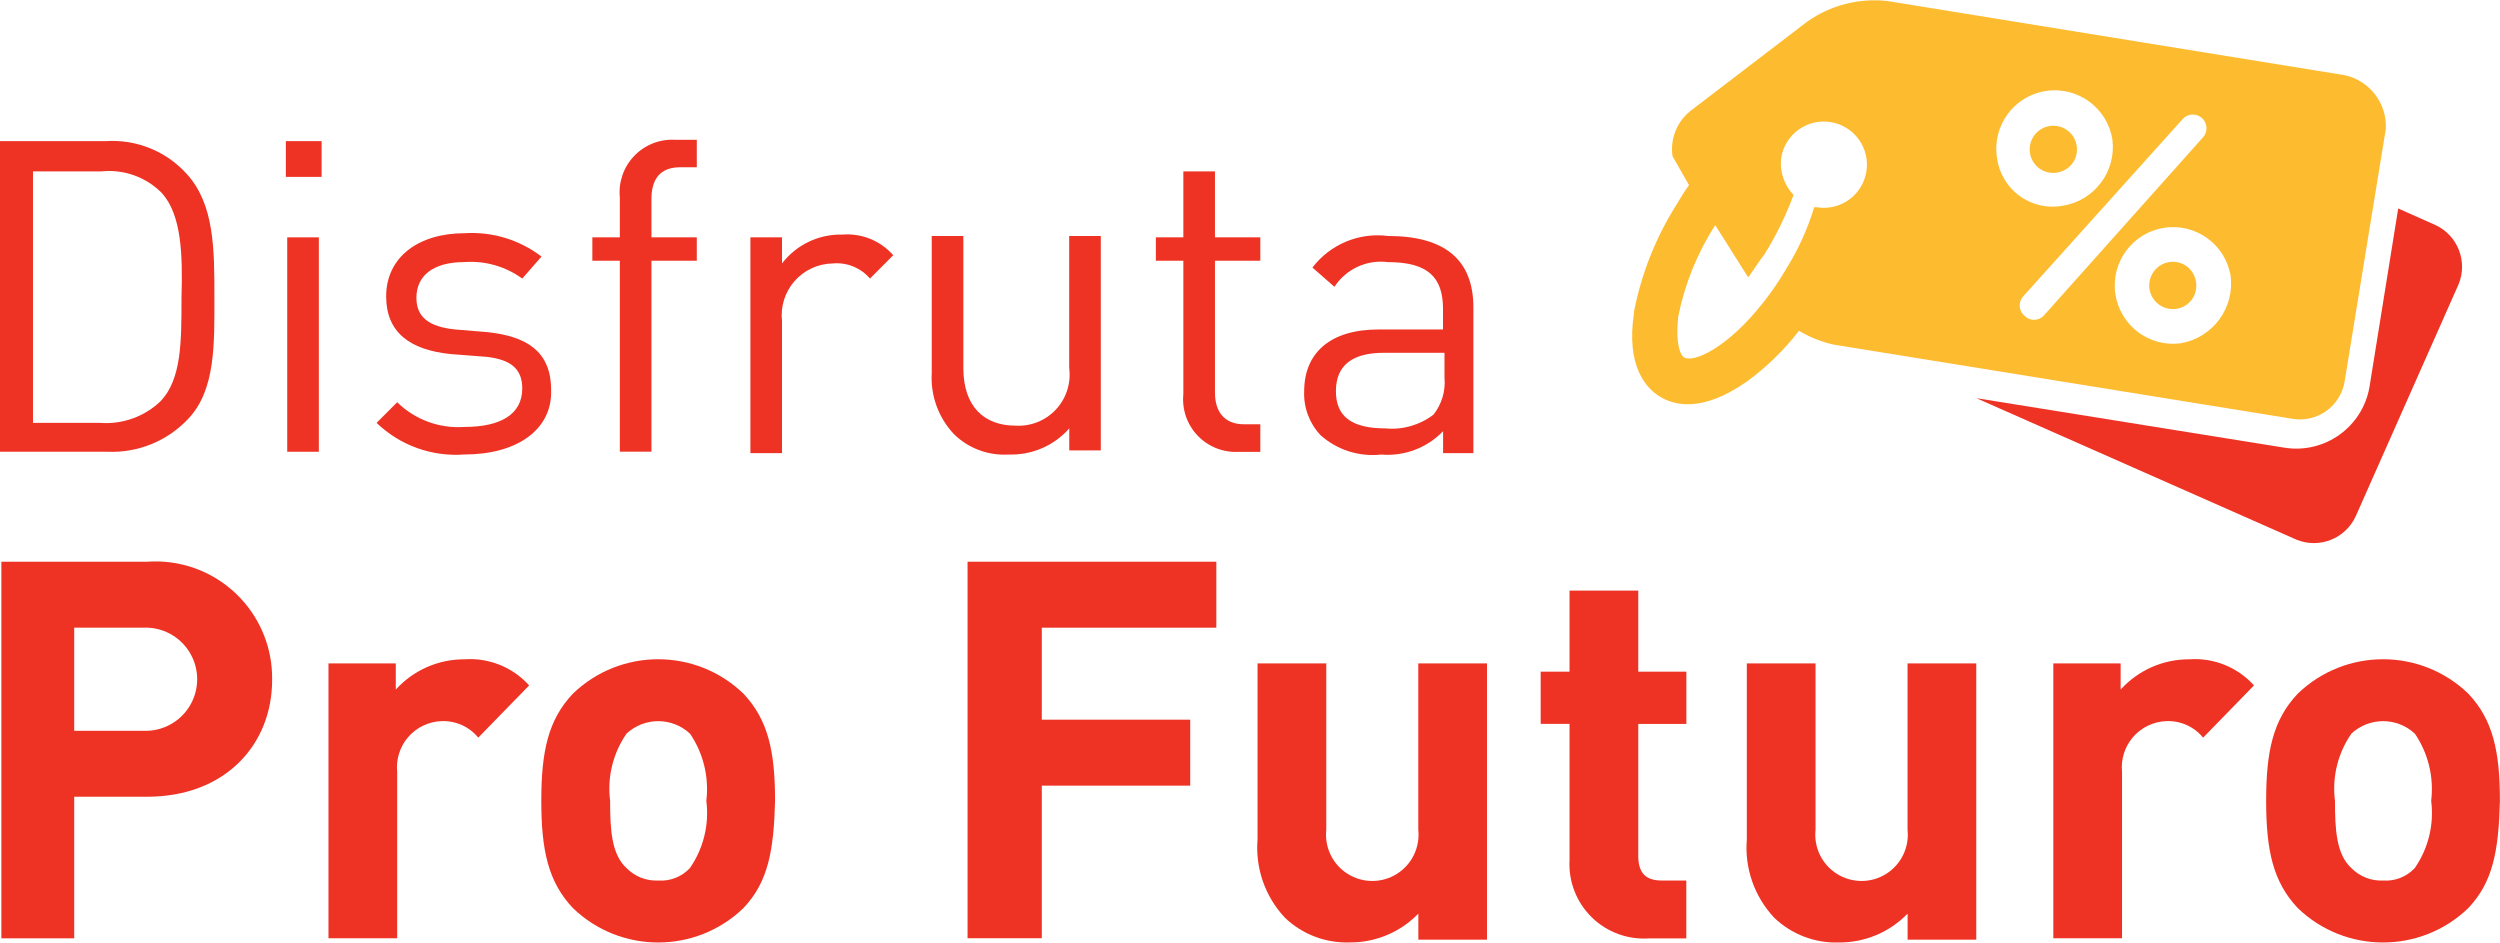
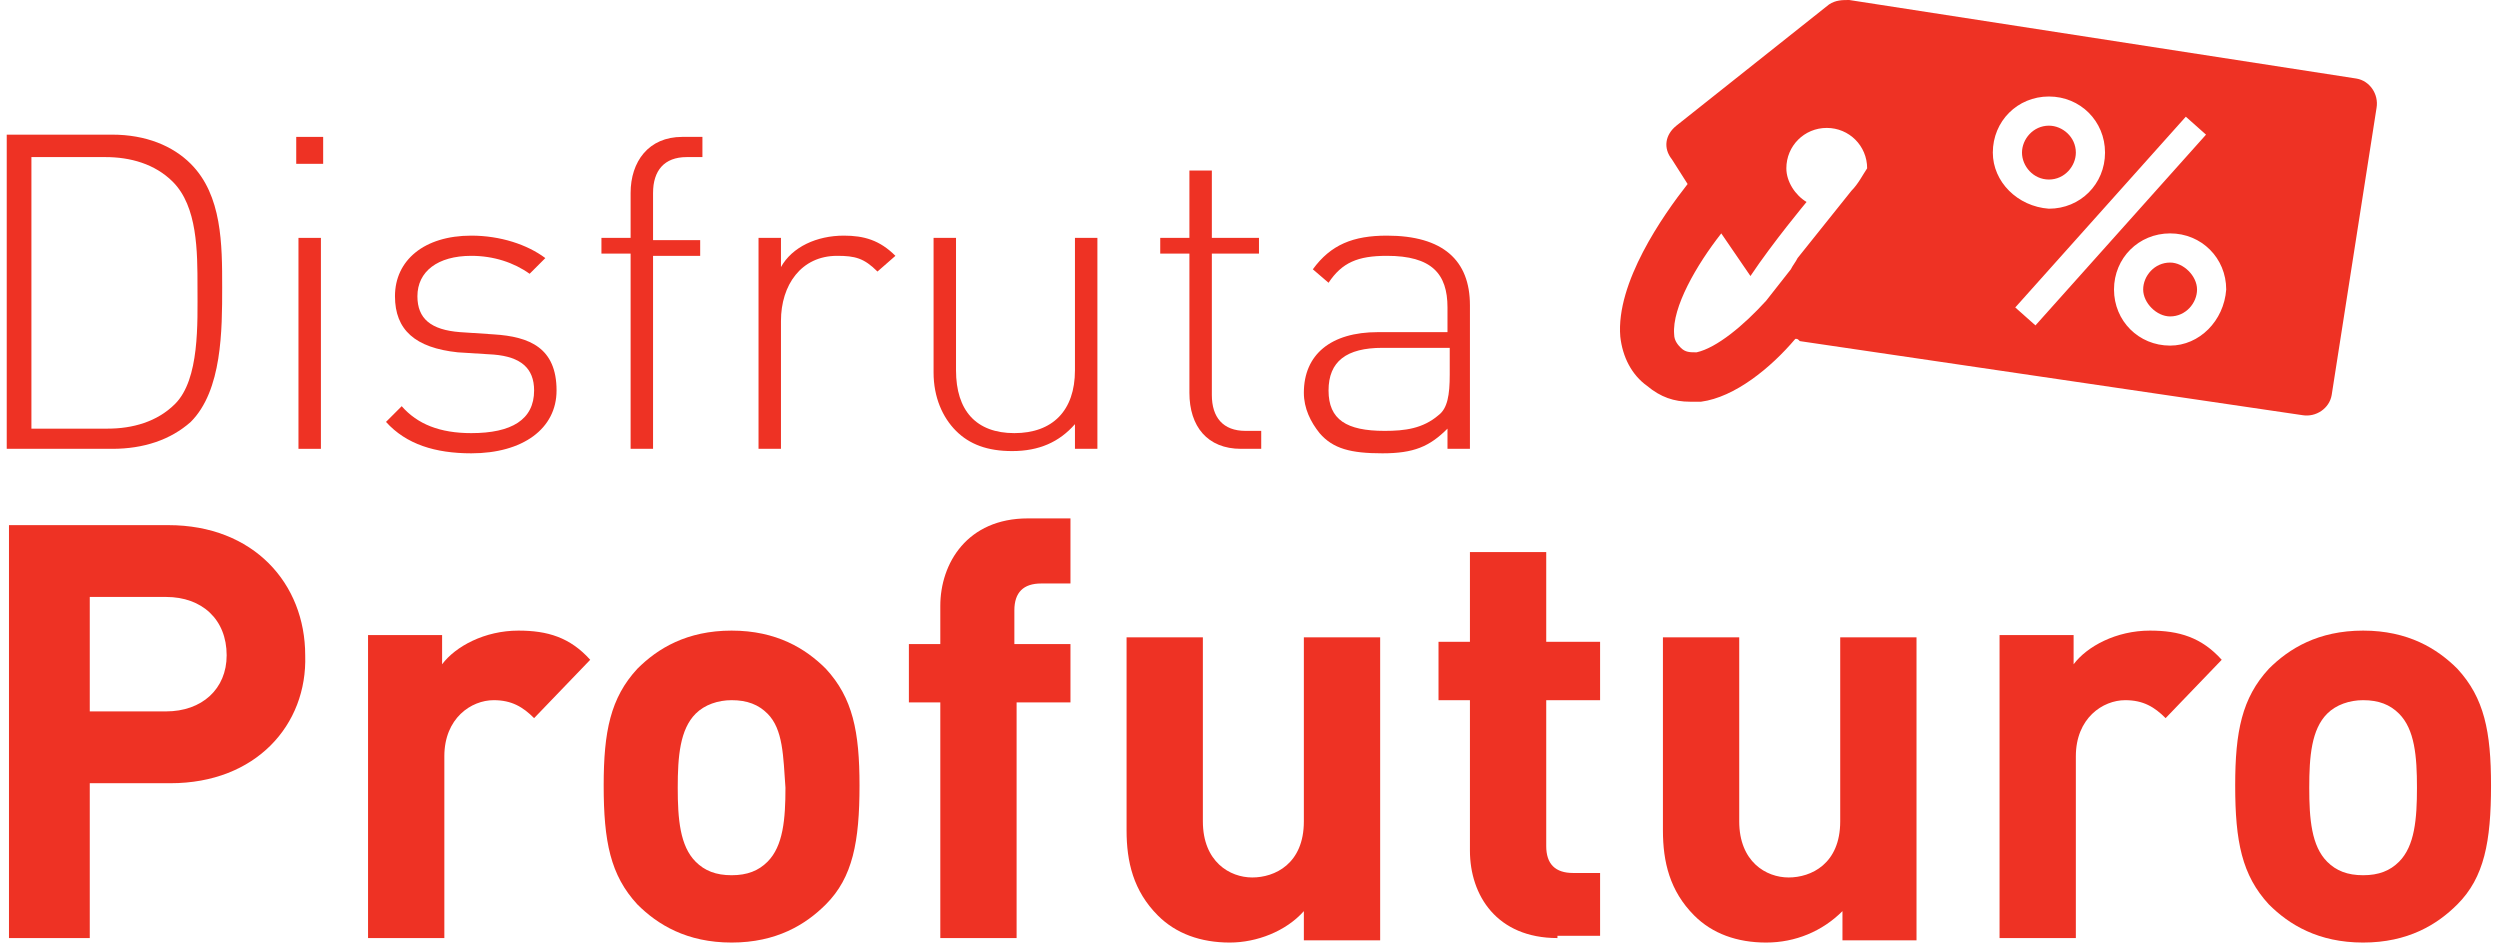
- <svg xmlns="http://www.w3.org/2000/svg" id="logo-disfruta" viewBox="0 0 111.417 42">
-   <defs>
-     <style>.a-logo-disfruta{fill:#ee3224}.b-logo-disfruta{fill:#fdbb30}</style>
-   </defs>
-   <path class="a-logo-disfruta" d="M8.391 22.673a4.664 4.664 0 0 1-3.614 1.47H0V10.3h4.716a4.464 4.464 0 0 1 3.614 1.47c1.225 1.348 1.225 3.369 1.225 5.451s.061 4.166-1.164 5.452zM7.228 12.628a3.3 3.3 0 0 0-2.7-.98H1.47v11.209h3a3.509 3.509 0 0 0 2.7-.98c.919-.98.919-2.634.919-4.594.057-1.96-.004-3.675-.861-4.655z" transform="translate(0 -4.01)" />
-   <path class="a-logo-disfruta" d="M20.8 11.893V10.3h1.593v1.593zm.061 12.25v-9.555h1.409v9.555z" transform="translate(-8.06 -4.01)" />
-   <path class="a-logo-disfruta" d="M31.32 26.861a5.088 5.088 0 0 1-3.92-1.409l.919-.919a3.884 3.884 0 0 0 3 1.1c1.593 0 2.573-.551 2.573-1.715 0-.858-.49-1.286-1.593-1.409l-1.593-.123c-1.838-.184-2.879-.98-2.879-2.573C27.829 18.041 29.3 17 31.32 17a5.1 5.1 0 0 1 3.43 1.041l-.858.98a3.888 3.888 0 0 0-2.573-.735c-1.409 0-2.144.613-2.144 1.593 0 .858.551 1.286 1.715 1.409l1.47.122c1.654.184 2.818.8 2.818 2.573.062 1.776-1.53 2.878-3.858 2.878z" transform="translate(-10.617 -6.606)" />
-   <path class="a-logo-disfruta" d="M45.734 15.59v8.51h-1.409v-8.51H43.1v-1.041h1.225v-1.776a2.345 2.345 0 0 1 2.45-2.573h.98v1.225h-.735c-.919 0-1.286.551-1.286 1.409v1.715h2.021v1.041z" transform="translate(-16.701 -3.971)" />
-   <path class="a-logo-disfruta" d="M59.929 19.06a1.942 1.942 0 0 0-1.654-.674 2.31 2.31 0 0 0-2.266 2.573v5.88H54.6v-9.617h1.409v1.164A3.284 3.284 0 0 1 58.7 17.1a2.723 2.723 0 0 1 2.266.919z" transform="translate(-21.157 -6.645)" />
-   <path class="a-logo-disfruta" d="M73.925 26.816v-1.041a3.441 3.441 0 0 1-2.7 1.164 3.187 3.187 0 0 1-2.45-.919 3.655 3.655 0 0 1-.98-2.7V17.2h1.409v5.88c0 1.715.919 2.573 2.328 2.573a2.275 2.275 0 0 0 2.389-2.573V17.2h1.409v9.555h-1.405z" transform="translate(-26.271 -6.683)" />
-   <path class="a-logo-disfruta" d="M87.775 25a2.345 2.345 0 0 1-2.45-2.573v-5.946H84.1V15.44h1.225V12.5h1.409v2.94h2.021v1.041h-2.021v5.88c0 .858.429 1.409 1.286 1.409h.735V25z" transform="translate(-32.587 -4.862)" />
-   <path class="a-logo-disfruta" d="M101.086 26.816V25.9a3.432 3.432 0 0 1-2.756 1.041 3.486 3.486 0 0 1-2.7-.858 2.681 2.681 0 0 1-.735-1.96c0-1.715 1.164-2.756 3.308-2.756h2.879v-.919c0-1.409-.674-2.083-2.45-2.083a2.471 2.471 0 0 0-2.389 1.1l-.98-.858a3.653 3.653 0 0 1 3.373-1.407c2.573 0 3.8 1.1 3.8 3.185v6.493h-1.348zm0-4.41h-2.633c-1.409 0-2.144.551-2.144 1.715 0 1.1.674 1.654 2.205 1.654a3.045 3.045 0 0 0 2.144-.613 2.313 2.313 0 0 0 .49-1.654v-1.1z" transform="translate(-36.772 -6.683)" />
+ <svg xmlns="http://www.w3.org/2000/svg" version="1.1" id="logo-disfruta" x="0px" y="0px" viewBox="0 0 111.4 42" style="enable-background:new 0 0 111.4 42;" xml:space="preserve">
+   <style type="text/css">
+ 	.st0{fill:#EE3224;}
+ </style>
  <g>
-     <path class="a-logo-disfruta" d="M6.593 51.374H3.346v6.309H.1V40.9h6.493a5.2 5.2 0 0 1 5.574 5.268c0 2.878-2.083 5.206-5.574 5.206zm-.184-7.534H3.346v4.594h3.063a2.3 2.3 0 1 0 0-4.594z" transform="translate(-.039 -15.866)" />
-     <path class="a-logo-disfruta" d="M30.576 51.491a2.013 2.013 0 0 0-1.654-.735 2.058 2.058 0 0 0-1.96 2.266v7.411H23.9V48.184h3v1.164A4.111 4.111 0 0 1 29.964 48a3.541 3.541 0 0 1 2.879 1.164z" transform="translate(-9.261 -18.617)" />
-     <path class="a-logo-disfruta" d="M48.4 59.087a5.475 5.475 0 0 1-7.6 0c-1.1-1.164-1.409-2.573-1.409-4.778s.306-3.614 1.409-4.778a5.475 5.475 0 0 1 7.6 0c1.1 1.164 1.409 2.573 1.409 4.778-.057 2.205-.302 3.614-1.409 4.778zm-2.389-7.779a2.076 2.076 0 0 0-2.818 0 4.3 4.3 0 0 0-.735 3c0 1.286.061 2.389.735 3a1.845 1.845 0 0 0 1.409.551 1.757 1.757 0 0 0 1.409-.551 4.3 4.3 0 0 0 .735-3 4.388 4.388 0 0 0-.731-3z" transform="translate(-15.267 -18.617)" />
-     <path class="a-logo-disfruta" d="M73.708 43.84v4.1h6.615v2.94h-6.615v6.8H70.4V40.9h11.087v2.94z" transform="translate(-27.279 -15.866)" />
-     <path class="a-logo-disfruta" d="M98.666 60.55v-1.1a4.215 4.215 0 0 1-3.066 1.284 3.973 3.973 0 0 1-2.879-1.1A4.557 4.557 0 0 1 91.5 56.14V48.3h3.063v7.411a2.062 2.062 0 1 0 4.1 0V48.3h3.063v12.312h-3.06z" transform="translate(-35.455 -18.733)" />
-     <path class="a-logo-disfruta" d="M116.939 58.5a3.317 3.317 0 0 1-3.553-3.491v-6.068H112.1v-2.327h1.286V43h3.063v3.614h2.144v2.328h-2.144v5.88c0 .735.306 1.1 1.041 1.1h1.1V58.5z" transform="translate(-43.437 -16.68)" />
-     <path class="a-logo-disfruta" d="M134.266 60.55v-1.1a4.215 4.215 0 0 1-3.063 1.286 3.973 3.973 0 0 1-2.879-1.1 4.557 4.557 0 0 1-1.224-3.496V48.3h3.063v7.411a2.062 2.062 0 1 0 4.1 0V48.3h3.063v12.312h-3.063z" transform="translate(-49.25 -18.733)" />
-     <path class="a-logo-disfruta" d="M156.076 51.491a2.013 2.013 0 0 0-1.654-.735 2.058 2.058 0 0 0-1.96 2.266v7.411H149.4V48.184h3v1.164A4.111 4.111 0 0 1 155.464 48a3.541 3.541 0 0 1 2.879 1.164z" transform="translate(-57.89 -18.617)" />
-     <path class="a-logo-disfruta" d="M173.9 59.087a5.475 5.475 0 0 1-7.6 0c-1.1-1.164-1.409-2.573-1.409-4.778s.306-3.614 1.409-4.778a5.475 5.475 0 0 1 7.6 0c1.1 1.164 1.409 2.573 1.409 4.778-.057 2.205-.302 3.614-1.409 4.778zm-2.389-7.779a2.076 2.076 0 0 0-2.818 0 4.3 4.3 0 0 0-.735 3c0 1.286.061 2.389.735 3a1.845 1.845 0 0 0 1.409.551 1.757 1.757 0 0 0 1.409-.551 4.3 4.3 0 0 0 .735-3 4.388 4.388 0 0 0-.731-3z" transform="translate(-63.896 -18.617)" />
-   </g>
-   <g>
-     <path class="a-logo-disfruta-last a-logo-disfruta" d="M157.52 25.858a3.314 3.314 0 0 0 3.8-2.7l1.28-7.958 1.654.735a2.051 2.051 0 0 1 1.041 2.634l-4.59 10.351a2.051 2.051 0 0 1-2.634 1.041L143.8 23.653z" transform="translate(-55.72 -5.908)" />
-     <path class="b-logo-disfruta" d="M149.58 10.835a1.054 1.054 0 1 0-1.47.245 1.07 1.07 0 0 0 1.47-.245z" transform="translate(-57.212 -3.564)" />
-     <path class="b-logo-disfruta" d="M150.514 3.381L130.117.073a5.2 5.2 0 0 0-3.553.919l-5.206 3.981a2.178 2.178 0 0 0-.8 2.021l.735 1.286c-.184.245-.368.551-.551.858a13.891 13.891 0 0 0-1.9 4.778v.061c-.367 2.389.551 3.369 1.164 3.736s1.838.735 3.859-.674a11.525 11.525 0 0 0 2.328-2.266 5.341 5.341 0 0 0 1.531.613l20.458 3.308a2.016 2.016 0 0 0 2.328-1.654l1.838-11.27a2.332 2.332 0 0 0-1.834-2.389zm-24.929 8.7a12.829 12.829 0 0 1-.919 1.348c-1.654 2.144-3.246 2.818-3.614 2.511-.122-.061-.368-.551-.245-1.715v-.061a11.777 11.777 0 0 1 1.654-4.1l1.47 2.328c.184-.245.49-.735.735-1.041a14.829 14.829 0 0 0 1.286-2.634 2.035 2.035 0 0 1-.551-1.654 1.923 1.923 0 1 1 1.593 2.205h-.122a11.518 11.518 0 0 1-1.288 2.81zm9.433-5.023a2.6 2.6 0 0 1 5.145-.8 2.652 2.652 0 0 1-2.205 2.94 2.5 2.5 0 0 1-2.941-2.142zm1.225 7.044a.6.6 0 0 1-.061-.858l7.105-7.9a.608.608 0 1 1 .919.8L137.1 14.1a.592.592 0 0 1-.858 0zm6.983 1.225a2.6 2.6 0 1 1 2.205-3 2.7 2.7 0 0 1-2.206 2.998z" transform="translate(-46.019 -.03)" />
-     <path class="b-logo-disfruta" d="M158.035 19.265a1.054 1.054 0 1 0 .245 1.47 1.079 1.079 0 0 0-.245-1.47z" transform="translate(-60.584 -7.401)" />
+     <g>
+       <g>
+         <path class="st0" d="M8.5,18.8C7.6,19.6,6.4,20,5,20H0.3v-14H5c1.5,0,2.7,0.5,3.5,1.3c1.4,1.4,1.4,3.6,1.4,5.5S9.9,17.4,8.5,18.8     z M7.7,8.1C6.9,7.3,5.8,7,4.7,7H1.4v12.1h3.4c1.1,0,2.2-0.3,3-1.1c1.1-1.1,1-3.6,1-5.2S8.8,9.2,7.7,8.1z" />
+         <path class="st0" d="M13.2,7.3V6.1h1.2v1.2H13.2z M13.3,20v-9.4h1V20H13.3z" />
+         <path class="st0" d="M21,20.2c-1.6,0-2.9-0.4-3.8-1.4l0.7-0.7c0.7,0.8,1.7,1.2,3.1,1.2c1.8,0,2.8-0.6,2.8-1.9     c0-1-0.6-1.5-1.8-1.6l-1.6-0.1c-1.9-0.2-2.8-1-2.8-2.5c0-1.6,1.3-2.7,3.4-2.7c1.3,0,2.5,0.4,3.3,1l-0.7,0.7     c-0.7-0.5-1.6-0.8-2.6-0.8c-1.5,0-2.4,0.7-2.4,1.8c0,1,0.6,1.5,1.9,1.6l1.5,0.1c1.6,0.1,2.8,0.6,2.8,2.5     C24.8,19.1,23.3,20.2,21,20.2z" />
+         <path class="st0" d="M29.1,11.3V20h-1v-8.7h-1.3v-0.7h1.3v-2c0-1.4,0.8-2.5,2.3-2.5h0.9V7h-0.7c-1,0-1.5,0.6-1.5,1.6v2.1h2.1v0.7     H29.1z" />
+         <path class="st0" d="M39.1,12.1c-0.6-0.6-1-0.7-1.8-0.7c-1.6,0-2.5,1.3-2.5,2.9V20h-1v-9.4h1v1.3c0.5-0.9,1.6-1.4,2.8-1.4     c0.9,0,1.6,0.2,2.3,0.9L39.1,12.1z" />
+         <path class="st0" d="M47.9,20v-1.1c-0.7,0.8-1.6,1.2-2.8,1.2c-1.1,0-1.9-0.3-2.5-0.9c-0.6-0.6-1-1.5-1-2.6v-6h1v5.9     c0,1.8,0.9,2.8,2.6,2.8c1.7,0,2.7-1,2.7-2.8v-5.9h1V20H47.9z" />
+         <path class="st0" d="M55.3,20c-1.5,0-2.3-1-2.3-2.5v-6.2h-1.3v-0.7H53v-3h1v3h2.1v0.7H54v6.3c0,1,0.5,1.6,1.5,1.6h0.7V20H55.3z" />
+         <path class="st0" d="M64.5,20v-0.9c-0.8,0.8-1.5,1.1-2.9,1.1c-1.4,0-2.2-0.2-2.8-0.9c-0.4-0.5-0.7-1.1-0.7-1.8     c0-1.7,1.2-2.7,3.3-2.7h3.1v-1.1c0-1.5-0.7-2.3-2.7-2.3c-1.3,0-2,0.3-2.6,1.2l-0.7-0.6c0.8-1.1,1.8-1.5,3.3-1.5     c2.5,0,3.7,1.1,3.7,3.1V20H64.5z M64.5,15.5h-2.9c-1.6,0-2.4,0.6-2.4,1.9c0,1.3,0.8,1.8,2.5,1.8c0.9,0,1.7-0.1,2.4-0.7     c0.4-0.3,0.5-0.9,0.5-1.8V15.5z" />
+       </g>
+       <g>
+         <path class="st0" d="M92.5,6.8c0-0.7-0.6-1.2-1.2-1.2c-0.7,0-1.2,0.6-1.2,1.2S90.6,8,91.3,8C92,8,92.5,7.4,92.5,6.8z" />
+         <path class="st0" d="M105,3.5L82.4,0c-0.3,0-0.6,0-0.9,0.2l-6.8,5.4c-0.5,0.4-0.6,1-0.2,1.5l0.7,1.1c-1.1,1.4-3.2,4.4-3,6.8     c0.1,0.9,0.5,1.7,1.2,2.2c0.6,0.5,1.2,0.7,1.9,0.7c0.2,0,0.3,0,0.5,0c1.5-0.2,3.1-1.5,4.2-2.8c0.1,0,0.1,0,0.2,0.1l22.4,3.3     c0.6,0.1,1.2-0.3,1.3-0.9l2-12.8C106,4.2,105.6,3.6,105,3.5z M82.5,8.5l-2.4,3l0,0c-0.1,0.2-0.2,0.3-0.3,0.5l-1.1,1.4     c-1,1.1-2.2,2.1-3.1,2.3c-0.3,0-0.5,0-0.7-0.2c-0.1-0.1-0.3-0.3-0.3-0.6c-0.1-1.2,1-3.1,2.1-4.5l1.3,1.9c1-1.5,2.5-3.3,2.5-3.3     l0,0c-0.5-0.3-0.9-0.9-0.9-1.5c0-1,0.8-1.8,1.8-1.8c1,0,1.8,0.8,1.8,1.8C83,7.8,82.8,8.2,82.5,8.5z M88.8,6.8     c0-1.4,1.1-2.5,2.5-2.5c1.4,0,2.5,1.1,2.5,2.5c0,1.4-1.1,2.5-2.5,2.5C89.9,9.2,88.8,8.1,88.8,6.8z M89.8,13.7l7.6-8.5L98.3,6     l-7.6,8.5L89.8,13.7z M96.7,15.4c-1.4,0-2.5-1.1-2.5-2.5c0-1.4,1.1-2.5,2.5-2.5c1.4,0,2.5,1.1,2.5,2.5     C99.1,14.3,98,15.4,96.7,15.4z" />
+         <path class="st0" d="M96.7,11.7c-0.7,0-1.2,0.6-1.2,1.2s0.6,1.2,1.2,1.2c0.7,0,1.2-0.6,1.2-1.2S97.3,11.7,96.7,11.7z" />
+       </g>
+     </g>
+     <g>
+       <path class="st0" d="M7.6,34.9H4v6.9H0.4V23.4h7.1c3.8,0,6.1,2.6,6.1,5.8C13.7,32.3,11.4,34.9,7.6,34.9z M7.4,26.6H4v5.1h3.4    c1.6,0,2.7-1,2.7-2.5C10.1,27.6,9,26.6,7.4,26.6z" />
+       <path class="st0" d="M23.8,32c-0.5-0.5-1-0.8-1.8-0.8c-1,0-2.2,0.8-2.2,2.5v8.1h-3.4V28.3h3.3v1.3c0.6-0.8,1.9-1.5,3.4-1.5    c1.3,0,2.3,0.3,3.2,1.3L23.8,32z" />
+       <path class="st0" d="M36.8,40.3c-0.9,0.9-2.2,1.7-4.2,1.7c-2,0-3.3-0.8-4.2-1.7c-1.2-1.3-1.5-2.8-1.5-5.3c0-2.4,0.3-3.9,1.5-5.2    c0.9-0.9,2.2-1.7,4.2-1.7c2,0,3.3,0.8,4.2,1.7c1.2,1.3,1.5,2.8,1.5,5.2C38.3,37.5,38,39.1,36.8,40.3z M34.2,31.8    c-0.4-0.4-0.9-0.6-1.6-0.6c-0.6,0-1.2,0.2-1.6,0.6c-0.7,0.7-0.8,1.9-0.8,3.3c0,1.4,0.1,2.6,0.8,3.3c0.4,0.4,0.9,0.6,1.6,0.6    c0.7,0,1.2-0.2,1.6-0.6c0.7-0.7,0.8-1.9,0.8-3.3C34.9,33.7,34.9,32.5,34.2,31.8z" />
+       <path class="st0" d="M45.3,31.3v10.5h-3.4V31.3h-1.4v-2.6h1.4V27c0-1.9,1.2-3.9,3.9-3.9h1.9V26h-1.3c-0.8,0-1.2,0.4-1.2,1.2v1.5    h2.5v2.6H45.3z" />
+       <path class="st0" d="M58.1,41.8v-1.2C57.3,41.5,56,42,54.8,42c-1.3,0-2.4-0.4-3.2-1.2c-1.1-1.1-1.4-2.4-1.4-3.8v-8.6h3.4v8.2    c0,1.8,1.2,2.5,2.2,2.5s2.3-0.6,2.3-2.5v-8.2h3.4v13.5H58.1z" />
+       <path class="st0" d="M69.4,41.8c-2.7,0-3.9-1.9-3.9-3.9v-6.7h-1.4v-2.6h1.4v-4h3.4v4h2.4v2.6h-2.4v6.5c0,0.8,0.4,1.2,1.2,1.2h1.2    v2.8H69.4z" />
+       <path class="st0" d="M82.1,41.8v-1.2C81.2,41.5,80,42,78.7,42c-1.3,0-2.4-0.4-3.2-1.2c-1.1-1.1-1.4-2.4-1.4-3.8v-8.6h3.4v8.2    c0,1.8,1.2,2.5,2.2,2.5s2.3-0.6,2.3-2.5v-8.2h3.4v13.5H82.1z" />
+       <path class="st0" d="M96.5,32c-0.5-0.5-1-0.8-1.8-0.8c-1,0-2.2,0.8-2.2,2.5v8.1h-3.4V28.3h3.3v1.3c0.6-0.8,1.9-1.5,3.4-1.5    c1.3,0,2.3,0.3,3.2,1.3L96.5,32z" />
+       <path class="st0" d="M109.5,40.3c-0.9,0.9-2.2,1.7-4.2,1.7s-3.3-0.8-4.2-1.7c-1.2-1.3-1.5-2.8-1.5-5.3c0-2.4,0.3-3.9,1.5-5.2    c0.9-0.9,2.2-1.7,4.2-1.7s3.3,0.8,4.2,1.7c1.2,1.3,1.5,2.8,1.5,5.2C111,37.5,110.7,39.1,109.5,40.3z M106.9,31.8    c-0.4-0.4-0.9-0.6-1.6-0.6c-0.6,0-1.2,0.2-1.6,0.6c-0.7,0.7-0.8,1.9-0.8,3.3c0,1.4,0.1,2.6,0.8,3.3c0.4,0.4,0.9,0.6,1.6,0.6    c0.7,0,1.2-0.2,1.6-0.6c0.7-0.7,0.8-1.9,0.8-3.3C107.7,33.7,107.6,32.5,106.9,31.8z" />
+     </g>
  </g>
</svg>
